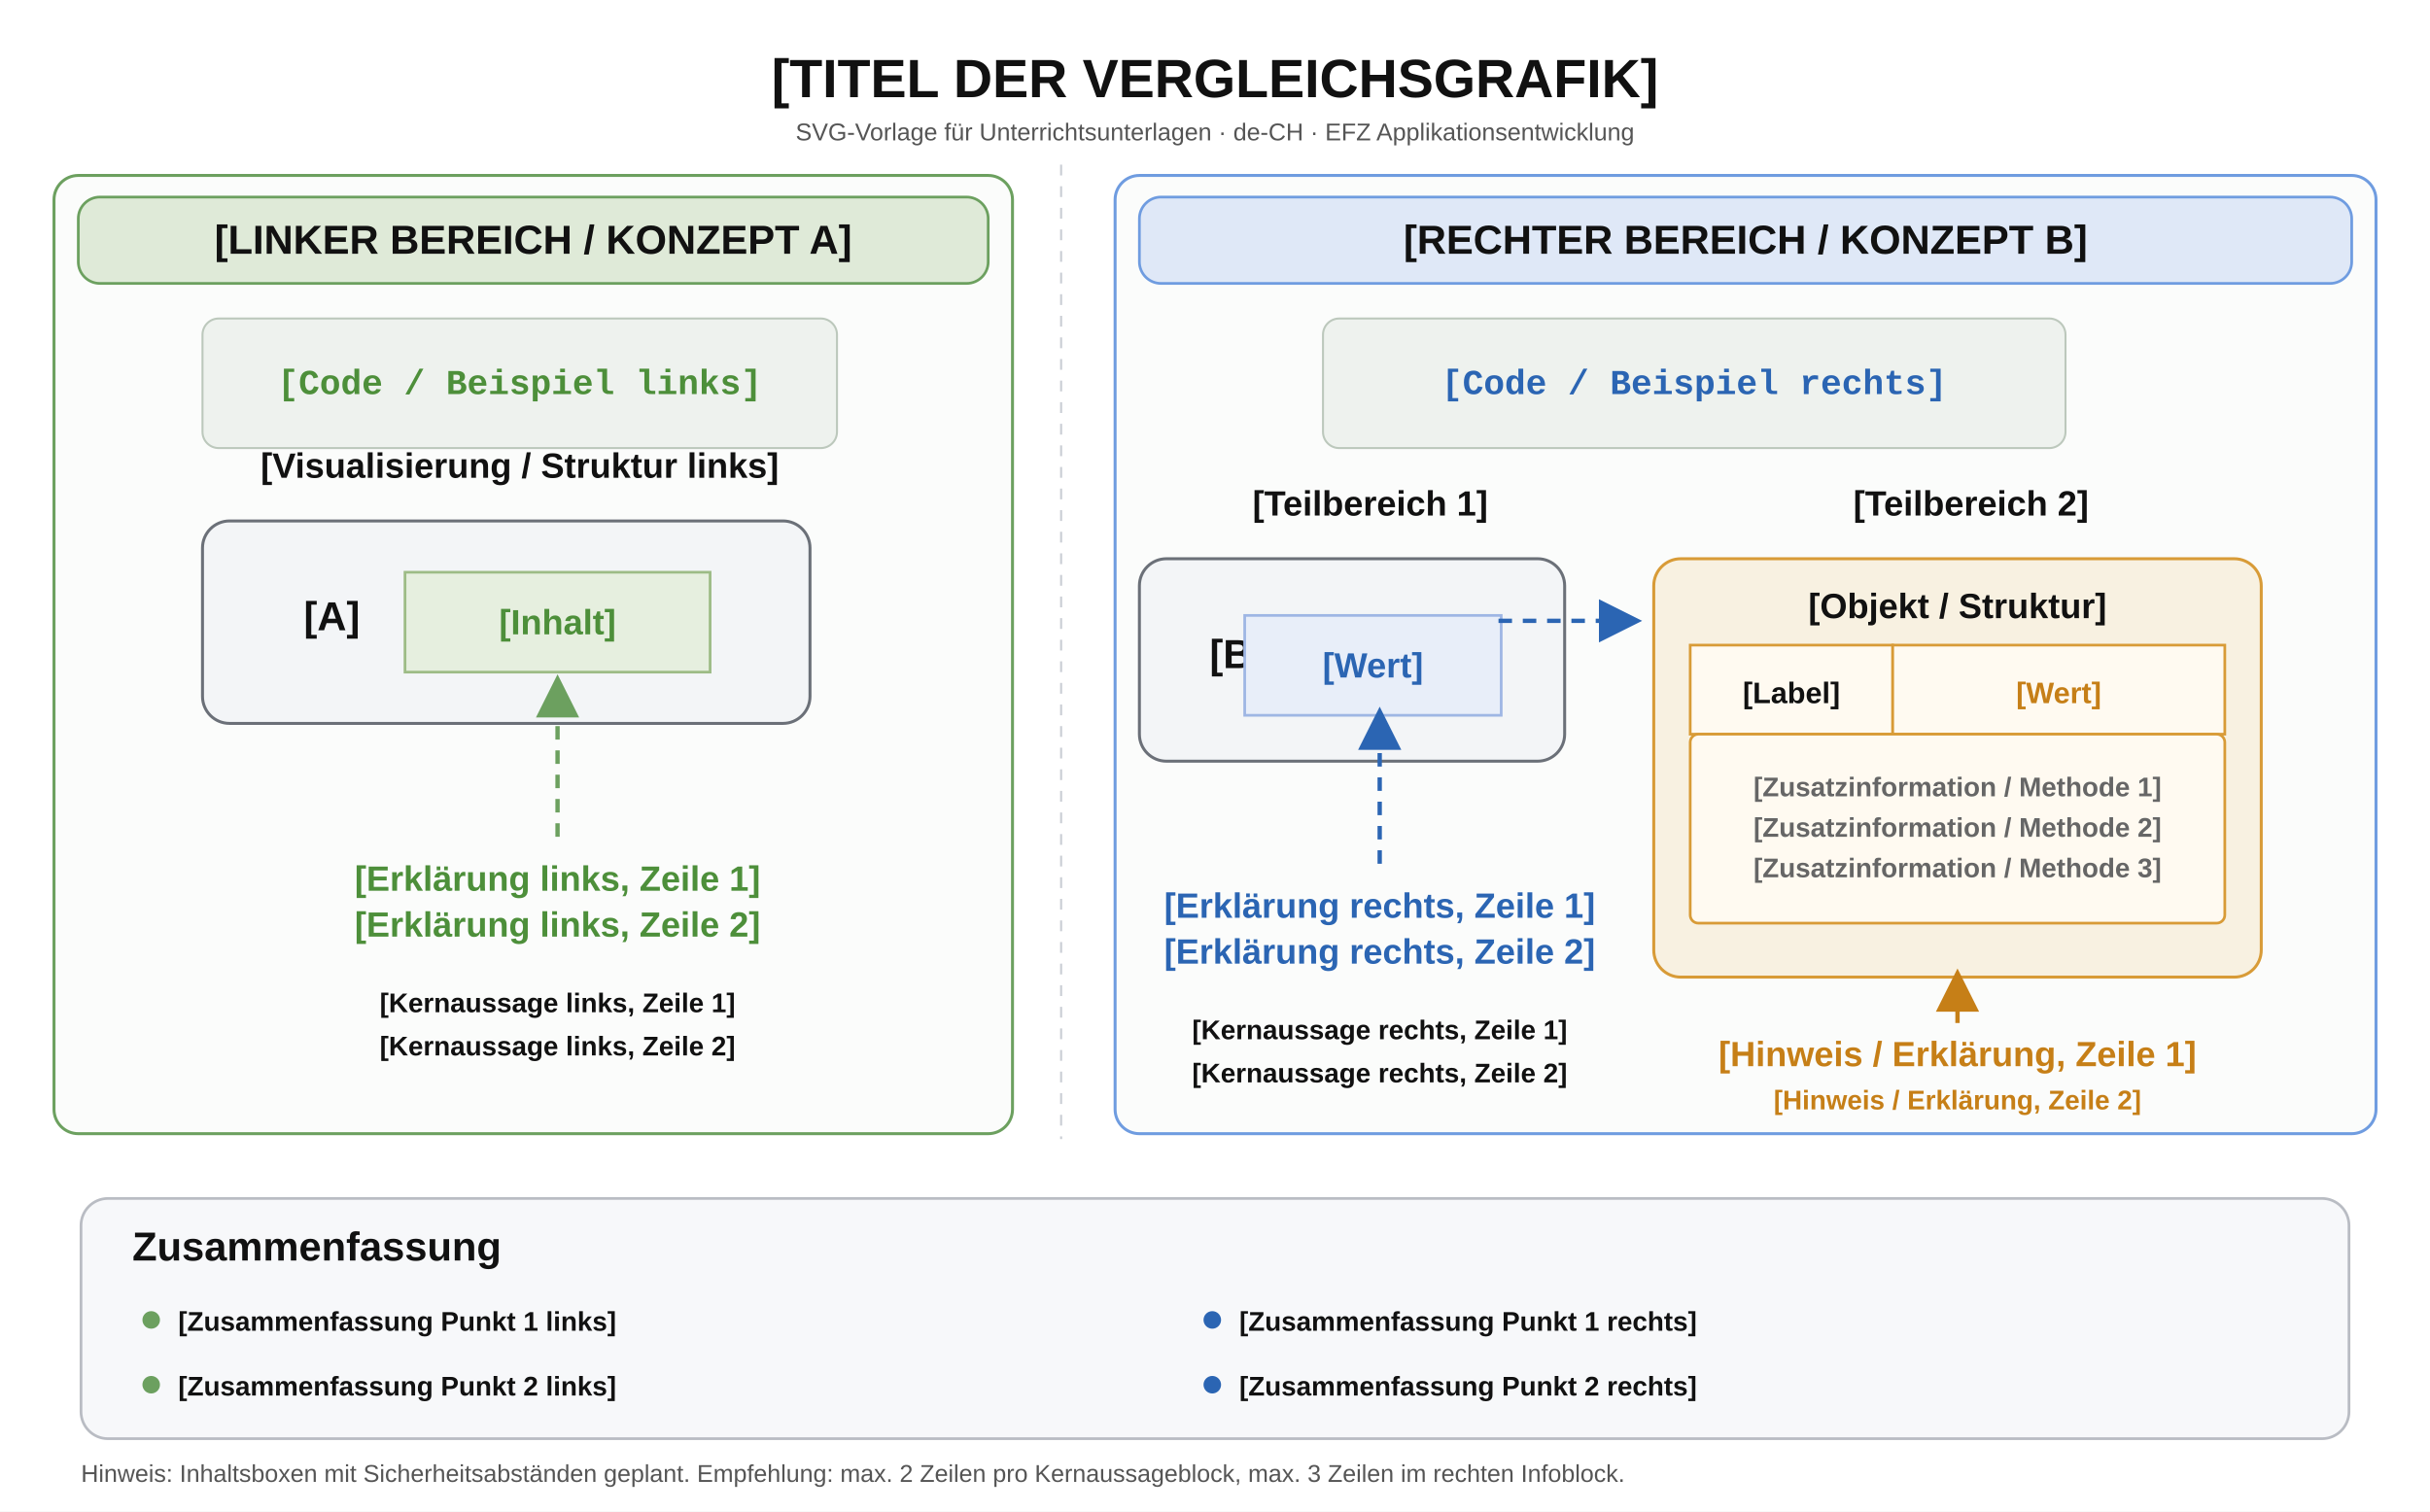
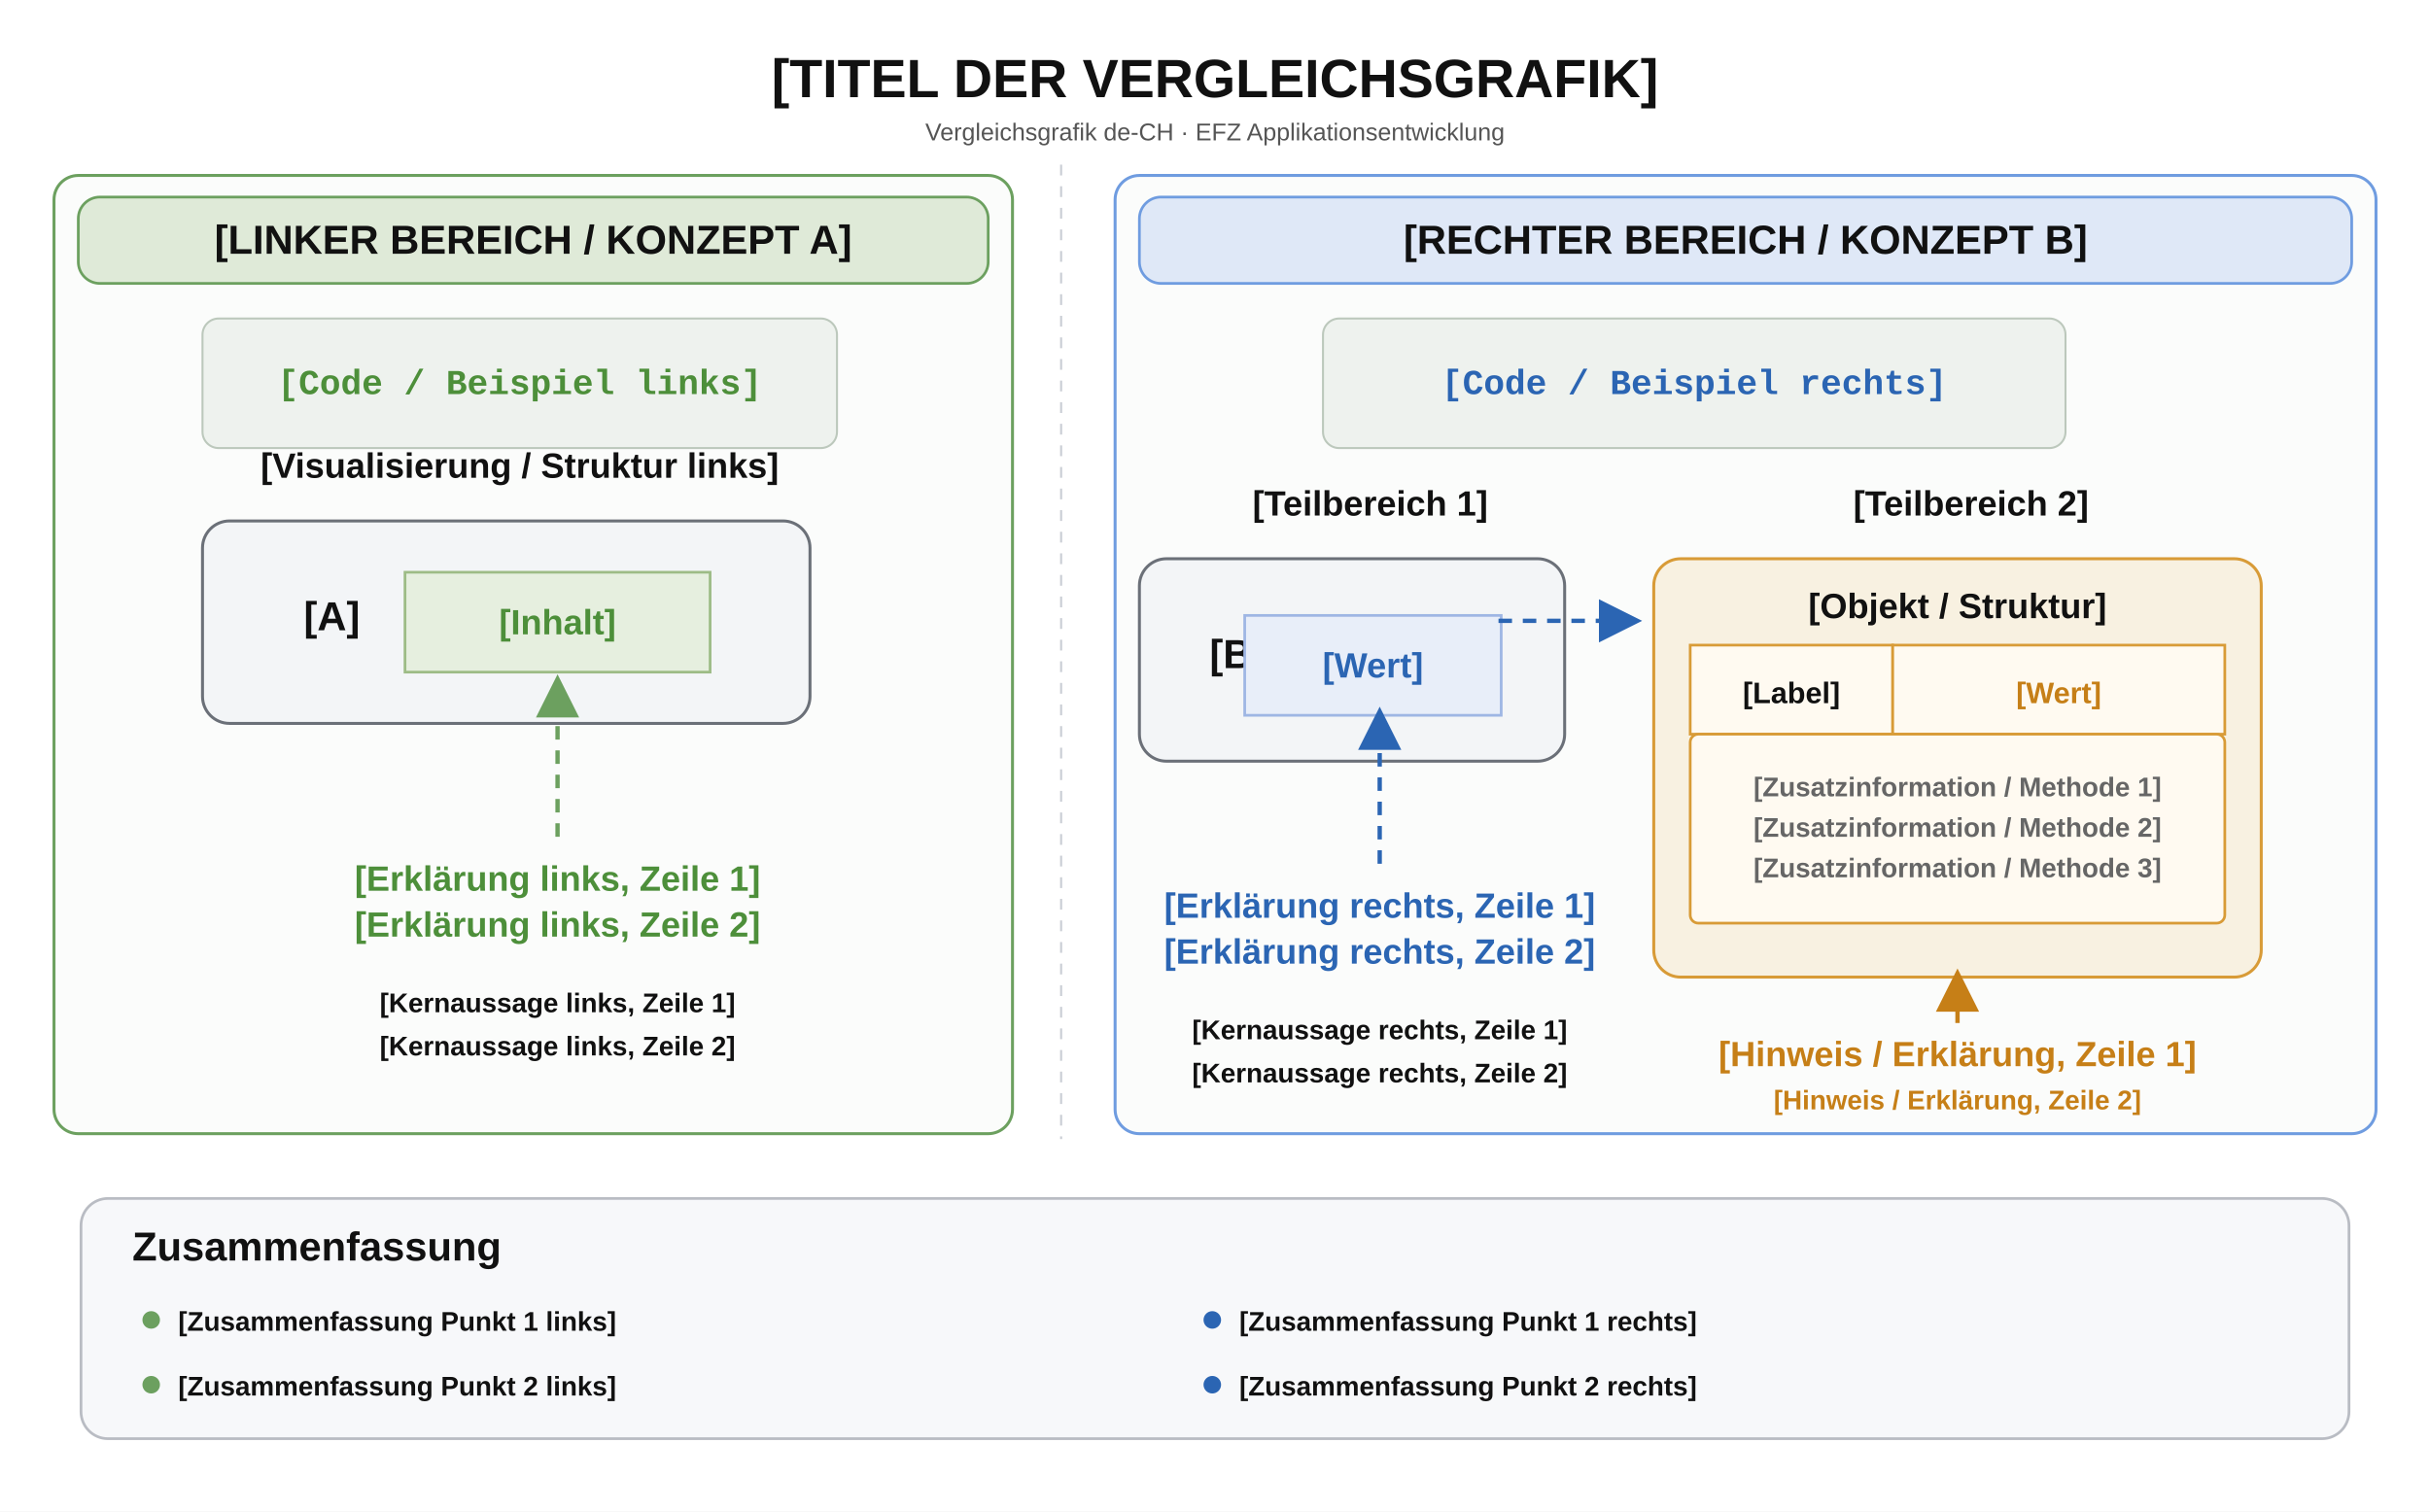
<svg xmlns="http://www.w3.org/2000/svg" width="1800" height="1120" viewBox="0 0 1800 1120" role="img" aria-labelledby="title desc">
  <defs>
    <style>
      .title { font: 700 40px Arial, Helvetica, sans-serif; fill: #111; }
      .section { font: 700 30px Arial, Helvetica, sans-serif; fill: #111; }
      .heading { font: 700 26px Arial, Helvetica, sans-serif; fill: #111; }
      .text { font: 700 22px Arial, Helvetica, sans-serif; fill: #111; }
      .text-regular { font: 400 22px Arial, Helvetica, sans-serif; fill: #222; }
      .text-tight { font: 700 20px Arial, Helvetica, sans-serif; fill: #111; }
      .text-small { font: 400 18px Arial, Helvetica, sans-serif; fill: #222; }
      .mono { font: 700 26px 'Courier New', Courier, monospace; }
      .small { font: 400 18px Arial, Helvetica, sans-serif; fill: #555; }

      .left-accent { fill: #4d8f3a; }
      .right-accent { fill: #2b65b3; }
      .hint-accent { fill: #c67f17; }
      .muted { fill: #666; }

      .panel { fill: #fbfcfb; stroke-width: 2.2; }
      .panel-left { stroke: #6ca05f; }
      .panel-right { stroke: #6f9ce0; }

      .header-left { fill: #dfead8; stroke: #6ca05f; stroke-width: 2; }
      .header-right { fill: #dfe8f7; stroke: #6f9ce0; stroke-width: 2; }

      .placeholder-box { fill: #eef2ee; stroke: #bcc8bc; stroke-width: 1.5; }
      .viz-box { fill: #f3f5f7; stroke: #6b7078; stroke-width: 2.2; }
      .inner-left { fill: #e6efdf; stroke: #9dbc86; stroke-width: 2; }
      .inner-right { fill: #e8eef9; stroke: #9eb6e4; stroke-width: 2; }
      .summary { fill: #f7f8fa; stroke: #b9bcc3; stroke-width: 2; }

      .guide { fill: none; stroke: #c9cdd4; stroke-width: 1.5; stroke-dasharray: 8 8; }
      .arrow-left { stroke: #6ca05f; stroke-width: 3.2; stroke-dasharray: 10 8; fill: none; }
      .arrow-right { stroke: #2b65b3; stroke-width: 3.2; stroke-dasharray: 10 8; fill: none; }
      .arrow-hint { stroke: #c67f17; stroke-width: 3.2; stroke-dasharray: 10 8; fill: none; }
    </style>
    <marker id="arrowLeft" markerWidth="10" markerHeight="10" refX="8" refY="5" orient="auto" markerUnits="strokeWidth">
      <path d="M 0 0 L 10 5 L 0 10 z" fill="#6ca05f" />
    </marker>
    <marker id="arrowRight" markerWidth="10" markerHeight="10" refX="8" refY="5" orient="auto" markerUnits="strokeWidth">
      <path d="M 0 0 L 10 5 L 0 10 z" fill="#2b65b3" />
    </marker>
    <marker id="arrowHint" markerWidth="10" markerHeight="10" refX="8" refY="5" orient="auto" markerUnits="strokeWidth">
      <path d="M 0 0 L 10 5 L 0 10 z" fill="#c67f17" />
    </marker>
  </defs>
  <rect x="0" y="0" width="1800" height="1120" fill="#ffffff" />
  <text x="900" y="72" text-anchor="middle" class="title">[TITEL DER VERGLEICHSGRAFIK]</text>
-   <text x="900" y="104" text-anchor="middle" class="small">SVG-Vorlage für Unterrichtsunterlagen · de-CH · EFZ Applikationsentwicklung</text>
+   <text x="900" y="104" text-anchor="middle" class="small">Vergleichsgrafik de-CH · EFZ Applikationsentwicklung</text>
  <rect x="40" y="130" rx="18" ry="18" width="710" height="710" class="panel panel-left" />
  <rect x="58" y="146" rx="16" ry="16" width="674" height="64" class="header-left" />
  <text x="395" y="188" text-anchor="middle" class="section">[LINKER BEREICH / KONZEPT A]</text>
  <rect x="150" y="236" rx="12" ry="12" width="470" height="96" class="placeholder-box" />
  <text x="385" y="292" text-anchor="middle" class="mono left-accent">[Code / Beispiel links]</text>
  <text x="385" y="354" text-anchor="middle" class="heading">[Visualisierung / Struktur links]</text>
  <rect x="150" y="386" rx="20" ry="20" width="450" height="150" class="viz-box" />
  <text x="225" y="467" class="section">[A]</text>
  <rect x="300" y="424" width="226" height="74" class="inner-left" />
  <text x="413" y="470" text-anchor="middle" class="heading left-accent">[Inhalt]</text>
  <path d="M 413 620 L 413 506" class="arrow-left" marker-end="url(#arrowLeft)" />
  <text x="413" y="660" text-anchor="middle" class="heading left-accent">[Erklärung links, Zeile 1]</text>
  <text x="413" y="694" text-anchor="middle" class="heading left-accent">[Erklärung links, Zeile 2]</text>
  <text x="413" y="750" text-anchor="middle" class="text-tight">[Kernaussage links, Zeile 1]</text>
  <text x="413" y="782" text-anchor="middle" class="text-tight">[Kernaussage links, Zeile 2]</text>
  <line x1="786" y1="122" x2="786" y2="844" class="guide" />
  <rect x="826" y="130" rx="18" ry="18" width="934" height="710" class="panel panel-right" />
  <rect x="844" y="146" rx="16" ry="16" width="898" height="64" class="header-right" />
  <text x="1293" y="188" text-anchor="middle" class="section">[RECHTER BEREICH / KONZEPT B]</text>
  <rect x="980" y="236" rx="12" ry="12" width="550" height="96" class="placeholder-box" />
  <text x="1255" y="292" text-anchor="middle" class="mono right-accent">[Code / Beispiel rechts]</text>
  <text x="1015" y="382" text-anchor="middle" class="heading">[Teilbereich 1]</text>
  <text x="1460" y="382" text-anchor="middle" class="heading">[Teilbereich 2]</text>
  <rect x="844" y="414" rx="20" ry="20" width="315" height="150" class="viz-box" />
  <text x="896" y="495" class="section">[B]</text>
  <rect x="922" y="456" width="190" height="74" class="inner-right" />
  <text x="1017" y="502" text-anchor="middle" class="heading right-accent">[Wert]</text>
  <rect x="1225" y="414" rx="20" ry="20" width="450" height="310" fill="#f8f1e1" stroke="#d89b37" stroke-width="2.2" />
  <text x="1450" y="458" text-anchor="middle" class="heading">[Objekt / Struktur]</text>
  <rect x="1252" y="478" width="150" height="66" fill="#fffaf1" stroke="#d89b37" stroke-width="2" />
  <rect x="1402" y="478" width="246" height="66" fill="#fffaf1" stroke="#d89b37" stroke-width="2" />
  <text x="1327" y="521" text-anchor="middle" class="text">[Label]</text>
  <text x="1525" y="521" text-anchor="middle" class="text hint-accent">[Wert]</text>
  <rect x="1252" y="544" width="396" height="140" rx="6" ry="6" fill="#fffaf1" stroke="#d89b37" stroke-width="2" />
  <text x="1450" y="590" text-anchor="middle" class="text-tight muted">[Zusatzinformation / Methode 1]</text>
  <text x="1450" y="620" text-anchor="middle" class="text-tight muted">[Zusatzinformation / Methode 2]</text>
  <text x="1450" y="650" text-anchor="middle" class="text-tight muted">[Zusatzinformation / Methode 3]</text>
  <line x1="1110" y1="460" x2="1210" y2="460" class="arrow-right" marker-end="url(#arrowRight)" />
  <path d="M 1022 640 L 1022 530" class="arrow-right" marker-end="url(#arrowRight)" />
  <text x="1022" y="680" text-anchor="middle" class="heading right-accent">[Erklärung rechts, Zeile 1]</text>
  <text x="1022" y="714" text-anchor="middle" class="heading right-accent">[Erklärung rechts, Zeile 2]</text>
  <text x="1022" y="770" text-anchor="middle" class="text-tight">[Kernaussage rechts, Zeile 1]</text>
  <text x="1022" y="802" text-anchor="middle" class="text-tight">[Kernaussage rechts, Zeile 2]</text>
  <path d="M 1450 758 L 1450 724" class="arrow-hint" marker-end="url(#arrowHint)" />
  <text x="1450" y="790" text-anchor="middle" class="heading hint-accent">[Hinweis / Erklärung, Zeile 1]</text>
  <text x="1450" y="822" text-anchor="middle" class="text-tight hint-accent">[Hinweis / Erklärung, Zeile 2]</text>
  <rect x="60" y="888" rx="20" ry="20" width="1680" height="178" class="summary" />
  <text x="98" y="934" class="section">Zusammenfassung</text>
  <circle cx="112" cy="978" r="6.5" fill="#6ca05f" />
  <text x="132" y="986" class="text-tight">[Zusammenfassung Punkt 1 links]</text>
  <circle cx="112" cy="1026" r="6.5" fill="#6ca05f" />
  <text x="132" y="1034" class="text-tight">[Zusammenfassung Punkt 2 links]</text>
  <circle cx="898" cy="978" r="6.5" fill="#2b65b3" />
  <text x="918" y="986" class="text-tight">[Zusammenfassung Punkt 1 rechts]</text>
  <circle cx="898" cy="1026" r="6.5" fill="#2b65b3" />
  <text x="918" y="1034" class="text-tight">[Zusammenfassung Punkt 2 rechts]</text>
-   <text x="60" y="1098" class="small">Hinweis: Inhaltsboxen mit Sicherheitsabständen geplant. Empfehlung: max. 2 Zeilen pro Kernaussageblock, max. 3 Zeilen im rechten Infoblock.</text>
</svg>
